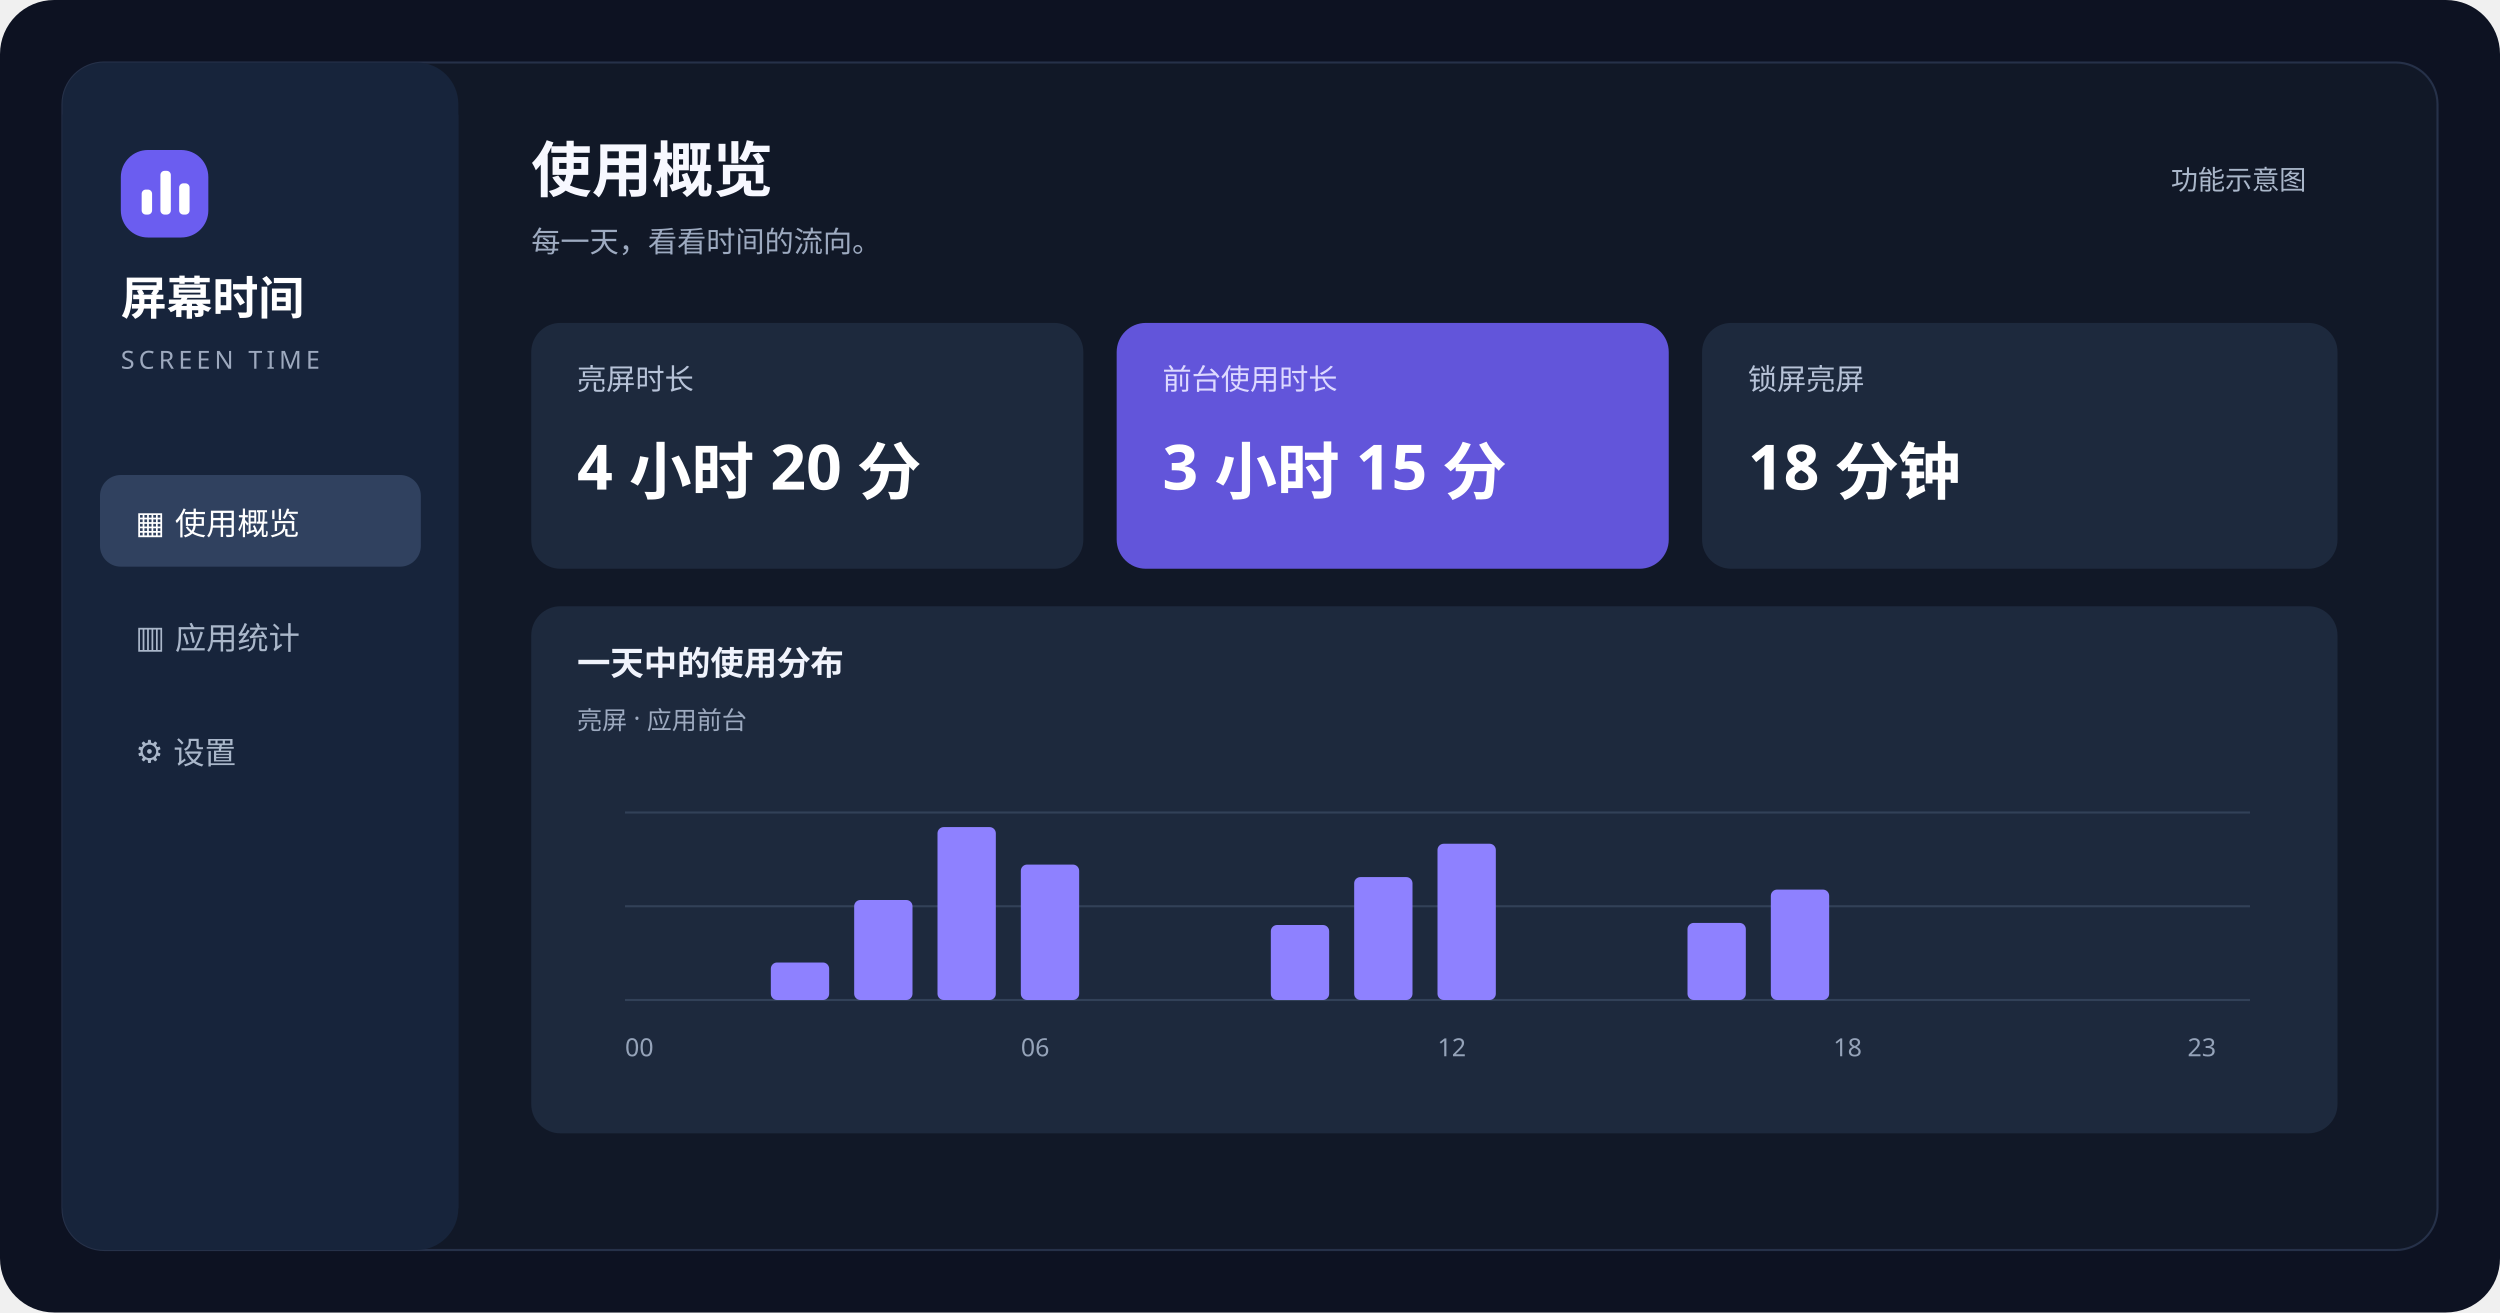
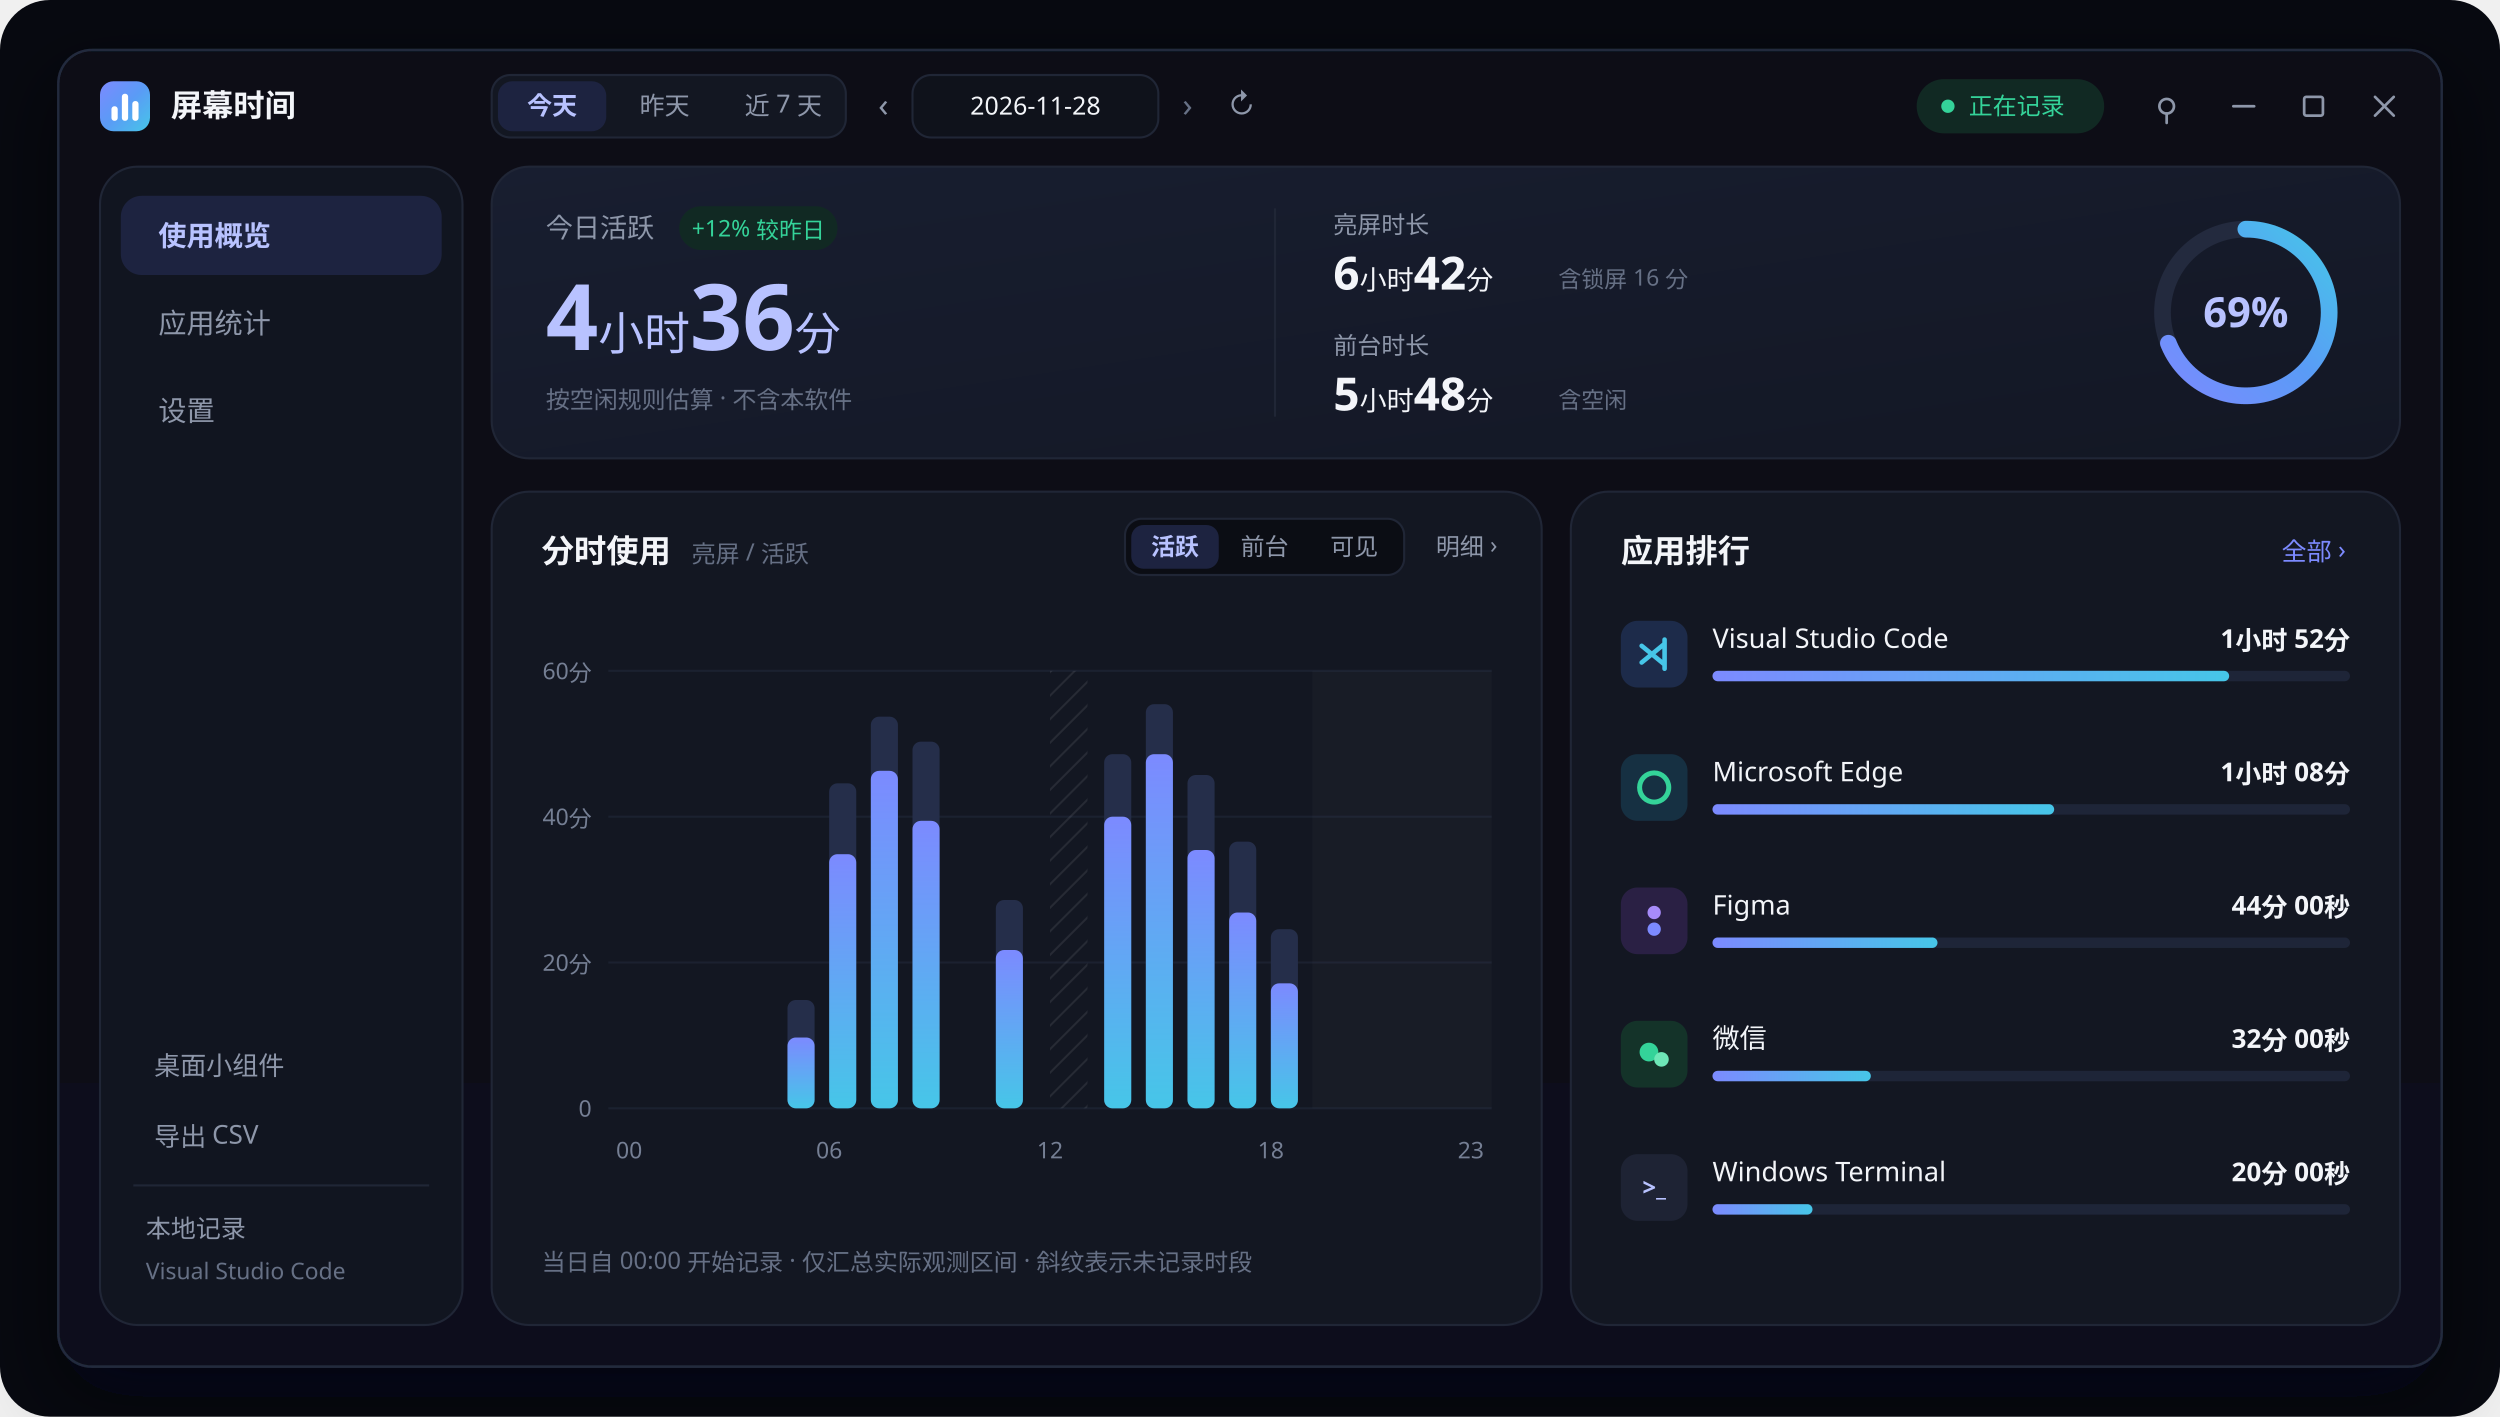
- <svg xmlns="http://www.w3.org/2000/svg" viewBox="0 0 1200 630" role="img" aria-labelledby="title desc">
-   <rect width="1200" height="630" rx="26" fill="#0d1222" />
-   <rect x="30" y="30" width="1140" height="570" rx="20" fill="#111827" stroke="#263149" />
-   <rect x="30" y="30" width="190" height="570" rx="20" fill="#17243b" />
-   <rect x="30" y="55" width="190" height="525" fill="#17243b" />
-   <rect x="58" y="72" width="42" height="42" rx="13" fill="#6b5df0" />
-   <rect x="68" y="91" width="5" height="12" rx="2" fill="#fff" />
-   <rect x="77" y="82" width="5" height="21" rx="2" fill="#fff" />
-   <rect x="86" y="88" width="5" height="15" rx="2" fill="#fff" />
-   <g font-family="Segoe UI, Microsoft YaHei, sans-serif">
-     <text x="58" y="151" font-size="22" font-weight="700" fill="#fff">屏幕时间</text>
-     <text x="58" y="177" font-size="12" letter-spacing="2" fill="#9da9be">SCREEN TIME</text>
-     <rect x="48" y="228" width="154" height="44" rx="10" fill="#30415f" />
-     <text x="65" y="256" font-size="15" fill="#fff">▦  使用概览</text>
-     <text x="65" y="311" font-size="15" fill="#aab7ca">▥  应用统计</text>
-     <text x="65" y="366" font-size="15" fill="#aab7ca">⚙  设置</text>
-     <text x="255" y="92" font-size="29" font-weight="700" fill="#f7f8ff">使用概览</text>
-     <text x="255" y="121" font-size="14" fill="#9daac0">每一天，看看时间的流向。</text>
-     <text x="1042" y="91" font-size="13" fill="#aab7ca">功能示意图</text>
-     <rect x="255" y="155" width="265" height="118" rx="14" fill="#1d293d" />
-     <rect x="536" y="155" width="265" height="118" rx="14" fill="#6255da" />
-     <rect x="817" y="155" width="305" height="118" rx="14" fill="#1d293d" />
-     <text x="277" y="187" font-size="14" fill="#b7c3d8">亮屏时长</text>
-     <text x="277" y="235" font-size="30" font-weight="700" fill="#fff">4 小时 20 分</text>
-     <text x="558" y="187" font-size="14" fill="#ddd9ff">前台使用时长</text>
-     <text x="558" y="235" font-size="30" font-weight="700" fill="#fff">3 小时 15 分</text>
-     <text x="839" y="187" font-size="14" fill="#b7c3d8">锁屏亮屏</text>
-     <text x="839" y="235" font-size="30" font-weight="700" fill="#fff">18 分钟</text>
-     <rect x="255" y="291" width="867" height="253" rx="14" fill="#1d293d" />
-     <text x="277" y="324" font-size="16" font-weight="600" fill="#f0f3fc">一天中的使用分布</text>
-     <text x="277" y="350" font-size="12" fill="#9daac0">亮屏  ·  应用前台</text>
-     <path d="M300 390H1080 M300 435H1080 M300 480H1080" stroke="#324158" stroke-width="1" />
-     <g fill="#8e81ff">
-       <rect x="370" y="462" width="28" height="18" rx="3" />
-       <rect x="410" y="432" width="28" height="48" rx="3" />
-       <rect x="450" y="397" width="28" height="83" rx="3" />
-       <rect x="490" y="415" width="28" height="65" rx="3" />
-       <rect x="610" y="444" width="28" height="36" rx="3" />
-       <rect x="650" y="421" width="28" height="59" rx="3" />
-       <rect x="690" y="405" width="28" height="75" rx="3" />
-       <rect x="810" y="443" width="28" height="37" rx="3" />
-       <rect x="850" y="427" width="28" height="53" rx="3" />
+ <svg xmlns="http://www.w3.org/2000/svg" viewBox="0 0 1200 680" role="img" aria-labelledby="title desc">
+   <defs>
+     <linearGradient id="bgGrad" x1="0" y1="0" x2="0" y2="1">
+       <stop offset="0%" stop-color="#0B0D14" />
+       <stop offset="100%" stop-color="#0E111B" />
+     </linearGradient>
+     <linearGradient id="heroGrad" x1="0" y1="0" x2="1" y2="1">
+       <stop offset="0%" stop-color="#181E30" />
+       <stop offset="100%" stop-color="#131724" />
+     </linearGradient>
+     <linearGradient id="accentGrad" x1="0" y1="0" x2="1" y2="0">
+       <stop offset="0%" stop-color="#7C8AFF" />
+       <stop offset="100%" stop-color="#46C6E8" />
+     </linearGradient>
+     <linearGradient id="barGrad" x1="0" y1="0" x2="0" y2="1">
+       <stop offset="0%" stop-color="#7C8AFF" />
+       <stop offset="100%" stop-color="#46C6E8" />
+     </linearGradient>
+     <linearGradient id="ringGrad" x1="0" y1="0" x2="1" y2="1">
+       <stop offset="0%" stop-color="#7C8AFF" />
+       <stop offset="50%" stop-color="#5A9BF6" />
+       <stop offset="100%" stop-color="#46C6E8" />
+     </linearGradient>
+     <pattern id="hatch" width="8" height="8" patternUnits="userSpaceOnUse" patternTransform="rotate(45)">
+       <line x1="0" y1="0" x2="0" y2="8" stroke="#FFFFFF" stroke-opacity="0.08" stroke-width="2" />
+     </pattern>
+     <filter id="shadow" x="-5%" y="-5%" width="110%" height="112%">
+       <feDropShadow dx="0" dy="14" stdDeviation="18" flood-color="#02040A" flood-opacity="0.55" />
+     </filter>
+   </defs>
+   <rect width="1200" height="680" rx="24" fill="#070910" />
+   <g filter="url(#shadow)">
+     <rect x="28" y="24" width="1144" height="632" rx="16" fill="url(#bgGrad)" stroke="#232A3E" stroke-width="1.2" />
+   </g>
+   <g font-family="Segoe UI, Microsoft YaHei UI, -apple-system, sans-serif">
+     <rect x="48" y="39" width="24" height="24" rx="6.5" fill="url(#ringGrad)" />
+     <rect x="53.5" y="51" width="3" height="7" rx="1.4" fill="#FFFFFF" />
+     <rect x="58.5" y="45" width="3" height="13" rx="1.4" fill="#FFFFFF" />
+     <rect x="63.5" y="48.5" width="3" height="9.5" rx="1.4" fill="#FFFFFF" />
+     <text x="82" y="56" font-size="15" font-weight="600" fill="#F3F5F9">屏幕时间</text>
+     <rect x="236" y="36" width="170" height="30" rx="9" fill="#131722" stroke="#202636" />
+     <rect x="239" y="39" width="52" height="24" rx="7" fill="#1D2340" />
+     <text x="265" y="55" font-size="12" font-weight="600" fill="#B8C2FF" text-anchor="middle">今天</text>
+     <text x="319" y="55" font-size="12" fill="#8E97AA" text-anchor="middle">昨天</text>
+     <text x="376" y="55" font-size="12" fill="#8E97AA" text-anchor="middle">近 7 天</text>
+     <text x="424" y="56" font-size="16" fill="#8E97AA" text-anchor="middle">‹</text>
+     <rect x="438" y="36" width="118" height="30" rx="9" fill="#0F121B" stroke="#202636" />
+     <text x="497" y="55" font-size="12" fill="#F3F5F9" text-anchor="middle">2026-11-28</text>
+     <text x="570" y="56" font-size="16" fill="#667085" text-anchor="middle">›</text>
+     <text x="596" y="55" font-size="13.5" fill="#8E97AA" text-anchor="middle">↻</text>
+     <rect x="920" y="38" width="90" height="26" rx="13" fill="#112923" />
+     <circle cx="935" cy="51" r="3.2" fill="#34D399" />
+     <text x="945" y="55" font-size="11.5" font-weight="500" fill="#34D399">正在记录</text>
+     <g stroke="#8E97AA" stroke-width="1.3" fill="none" stroke-linecap="round">
+       <circle cx="1040" cy="51" r="3.5" />
+       <line x1="1040" y1="54.5" x2="1040" y2="59" />
+       <line x1="1072" y1="51" x2="1082" y2="51" />
+       <rect x="1106" y="46.5" width="9" height="9" rx="1" />
+       <line x1="1140" y1="46.5" x2="1149" y2="55.5" />
+       <line x1="1149" y1="46.5" x2="1140" y2="55.5" />
    </g>
-     <g font-size="12" fill="#95a3b9">
-       <text x="300" y="507">00</text>
-       <text x="490" y="507">06</text>
-       <text x="690" y="507">12</text>
-       <text x="880" y="507">18</text>
-       <text x="1050" y="507">23</text>
+     <rect x="48" y="80" width="174" height="556" rx="18" fill="#111520" stroke="#202636" />
+     <rect x="58" y="94" width="154" height="38" rx="10" fill="#1D2340" />
+     <text x="76" y="118" font-size="13.5" font-weight="600" fill="#B8C2FF">使用概览</text>
+     <text x="76" y="160" font-size="13.5" fill="#8E97AA">应用统计</text>
+     <text x="76" y="202" font-size="13.5" fill="#8E97AA">设置</text>
+     <text x="74" y="516" font-size="12.5" fill="#8E97AA">桌面小组件</text>
+     <text x="74" y="550" font-size="12.5" fill="#8E97AA">导出 CSV</text>
+     <line x1="64" y1="569" x2="206" y2="569" stroke="#202636" />
+     <text x="70" y="594" font-size="12" font-weight="500" fill="#8E97AA">本地记录</text>
+     <text x="70" y="614" font-size="11" fill="#667085">Visual Studio Code</text>
+     <rect x="236" y="80" width="916" height="140" rx="18" fill="url(#heroGrad)" stroke="#202636" />
+     <text x="262" y="114" font-size="13" font-weight="500" fill="#8E97AA">今日活跃</text>
+     <rect x="326" y="99" width="76" height="21" rx="10.5" fill="#112923" />
+     <text x="364" y="113.5" font-size="11" font-weight="500" fill="#34D399" text-anchor="middle">+12% 较昨日</text>
+     <text x="262" y="168" font-size="44" font-weight="600" fill="#B8C2FF">4<tspan font-size="22" font-weight="500">小时 </tspan>36<tspan font-size="22" font-weight="500">分</tspan>
+     </text>
+     <text x="262" y="196" font-size="11.5" fill="#667085">按空闲规则估算 · 不含本软件</text>
+     <line x1="612" y1="100" x2="612" y2="200" stroke="#202636" />
+     <text x="640" y="112" font-size="11.5" fill="#8E97AA">亮屏时长</text>
+     <text x="640" y="139" font-size="22" font-weight="600" fill="#F3F5F9">6<tspan font-size="13" font-weight="400">小时 </tspan>42<tspan font-size="13" font-weight="400">分</tspan>
+     </text>
+     <text x="748" y="138" font-size="11" fill="#667085">含锁屏 16 分</text>
+     <text x="640" y="170" font-size="11.5" fill="#8E97AA">前台时长</text>
+     <text x="640" y="197" font-size="22" font-weight="600" fill="#F3F5F9">5<tspan font-size="13" font-weight="400">小时 </tspan>48<tspan font-size="13" font-weight="400">分</tspan>
+     </text>
+     <text x="748" y="196" font-size="11" fill="#667085">含空闲</text>
+     <g transform="translate(1078, 150)">
+       <circle r="40" fill="none" stroke="#232A3E" stroke-width="8" />
+       <circle r="40" fill="none" stroke="url(#ringGrad)" stroke-width="8" stroke-linecap="round" stroke-dasharray="173.4 251.3" transform="rotate(-90)" />
+       <text x="0" y="7" font-size="20" font-weight="600" fill="#B8C2FF" text-anchor="middle">69%</text>
+     </g>
+     <rect x="236" y="236" width="504" height="400" rx="18" fill="#131722" stroke="#202636" />
+     <text x="260" y="270" font-size="15.5" font-weight="600" fill="#F3F5F9">分时使用</text>
+     <text x="332" y="270" font-size="11.5" fill="#667085">亮屏 / 活跃</text>
+     <rect x="540" y="249" width="134" height="27" rx="8" fill="#0B0D14" stroke="#202636" />
+     <rect x="543" y="252" width="42" height="21" rx="6" fill="#1D2340" />
+     <text x="564" y="266.5" font-size="11.5" font-weight="600" fill="#B8C2FF" text-anchor="middle">活跃</text>
+     <text x="607" y="266.5" font-size="11.5" fill="#8E97AA" text-anchor="middle">前台</text>
+     <text x="650" y="266.5" font-size="11.5" fill="#8E97AA" text-anchor="middle">可见</text>
+     <text x="704" y="266.5" font-size="11.5" fill="#8E97AA" text-anchor="middle">明细 ›</text>
+     <g stroke="#1B2130" stroke-width="1">
+       <line x1="292" y1="322" x2="716" y2="322" />
+       <line x1="292" y1="392" x2="716" y2="392" />
+       <line x1="292" y1="462" x2="716" y2="462" />
+       <line x1="292" y1="532" x2="716" y2="532" />
+     </g>
+     <g font-size="11" fill="#757F94" text-anchor="end">
+       <text x="284" y="326">60分</text>
+       <text x="284" y="396">40分</text>
+       <text x="284" y="466">20分</text>
+       <text x="284" y="536">0</text>
+     </g>
+     <rect x="504" y="322" width="18" height="210" fill="url(#hatch)" />
+     <rect x="630" y="322" width="86" height="210" fill="#FFFFFF" fill-opacity="0.02" />
+     <g>
+       <rect x="378" y="480" width="13" height="52" rx="4" fill="#252E4A" />
+       <rect x="378" y="498" width="13" height="34" rx="4" fill="url(#barGrad)" />
+       <rect x="398" y="376" width="13" height="156" rx="4" fill="#252E4A" />
+       <rect x="398" y="410" width="13" height="122" rx="4" fill="url(#barGrad)" />
+       <rect x="418" y="344" width="13" height="188" rx="4" fill="#252E4A" />
+       <rect x="418" y="370" width="13" height="162" rx="4" fill="url(#barGrad)" />
+       <rect x="438" y="356" width="13" height="176" rx="4" fill="#252E4A" />
+       <rect x="438" y="394" width="13" height="138" rx="4" fill="url(#barGrad)" />
+       <rect x="478" y="432" width="13" height="100" rx="4" fill="#252E4A" />
+       <rect x="478" y="456" width="13" height="76" rx="4" fill="url(#barGrad)" />
+       <rect x="530" y="362" width="13" height="170" rx="4" fill="#252E4A" />
+       <rect x="530" y="392" width="13" height="140" rx="4" fill="url(#barGrad)" />
+       <rect x="550" y="338" width="13" height="194" rx="4" fill="#252E4A" />
+       <rect x="550" y="362" width="13" height="170" rx="4" fill="url(#barGrad)" />
+       <rect x="570" y="372" width="13" height="160" rx="4" fill="#252E4A" />
+       <rect x="570" y="408" width="13" height="124" rx="4" fill="url(#barGrad)" />
+       <rect x="590" y="404" width="13" height="128" rx="4" fill="#252E4A" />
+       <rect x="590" y="438" width="13" height="94" rx="4" fill="url(#barGrad)" />
+       <rect x="610" y="446" width="13" height="86" rx="4" fill="#252E4A" />
+       <rect x="610" y="472" width="13" height="60" rx="4" fill="url(#barGrad)" />
+     </g>
+     <g font-size="11" fill="#757F94" text-anchor="middle">
+       <text x="302" y="556">00</text>
+       <text x="398" y="556">06</text>
+       <text x="504" y="556">12</text>
+       <text x="610" y="556">18</text>
+       <text x="706" y="556">23</text>
+     </g>
+     <text x="260" y="610" font-size="11.5" fill="#667085">当日自 00:00 开始记录 · 仅汇总实际观测区间 · 斜纹表示未记录时段</text>
+     <rect x="754" y="236" width="398" height="400" rx="18" fill="#131722" stroke="#202636" />
+     <text x="778" y="270" font-size="15.5" font-weight="600" fill="#F3F5F9">应用排行</text>
+     <text x="1126" y="269" font-size="12" fill="#7C8AFF" text-anchor="end">全部 ›</text>
+     <g transform="translate(778, 298)">
+       <rect width="32" height="32" rx="8" fill="#1D2B4A" />
+       <path d="M10 12 L21 21 M21 11 L10 20 M21 9 L21 23" stroke="#46C6E8" stroke-width="2.2" stroke-linecap="round" />
+       <text x="44" y="13" font-size="13" font-weight="500" fill="#F3F5F9">Visual Studio Code</text>
+       <text x="350" y="13" font-size="12.5" font-weight="600" fill="#F3F5F9" text-anchor="end">1小时 52分</text>
+       <rect x="44" y="24" width="306" height="5" rx="2.5" fill="#1E2538" />
+       <rect x="44" y="24" width="248" height="5" rx="2.5" fill="url(#accentGrad)" />
+     </g>
+     <g transform="translate(778, 362)">
+       <rect width="32" height="32" rx="8" fill="#163042" />
+       <circle cx="16" cy="16" r="7" fill="none" stroke="#34D399" stroke-width="2.4" />
+       <text x="44" y="13" font-size="13" font-weight="500" fill="#F3F5F9">Microsoft Edge</text>
+       <text x="350" y="13" font-size="12.5" font-weight="600" fill="#F3F5F9" text-anchor="end">1小时 08分</text>
+       <rect x="44" y="24" width="306" height="5" rx="2.5" fill="#1E2538" />
+       <rect x="44" y="24" width="164" height="5" rx="2.5" fill="url(#accentGrad)" />
+     </g>
+     <g transform="translate(778, 426)">
+       <rect width="32" height="32" rx="8" fill="#2A2044" />
+       <circle cx="16" cy="12" r="3.2" fill="#A78BFA" />
+       <circle cx="16" cy="20" r="3.2" fill="#7C8AFF" />
+       <text x="44" y="13" font-size="13" font-weight="500" fill="#F3F5F9">Figma</text>
+       <text x="350" y="13" font-size="12.5" font-weight="600" fill="#F3F5F9" text-anchor="end">44分 00秒</text>
+       <rect x="44" y="24" width="306" height="5" rx="2.5" fill="#1E2538" />
+       <rect x="44" y="24" width="108" height="5" rx="2.5" fill="url(#accentGrad)" />
+     </g>
+     <g transform="translate(778, 490)">
+       <rect width="32" height="32" rx="8" fill="#143329" />
+       <circle cx="13.5" cy="15" r="4.5" fill="#34D399" />
+       <circle cx="19.5" cy="18.5" r="3.5" fill="#6EE7B7" />
+       <text x="44" y="13" font-size="13" font-weight="500" fill="#F3F5F9">微信</text>
+       <text x="350" y="13" font-size="12.5" font-weight="600" fill="#F3F5F9" text-anchor="end">32分 00秒</text>
+       <rect x="44" y="24" width="306" height="5" rx="2.5" fill="#1E2538" />
+       <rect x="44" y="24" width="76" height="5" rx="2.5" fill="url(#accentGrad)" />
+     </g>
+     <g transform="translate(778, 554)">
+       <rect width="32" height="32" rx="8" fill="#1E2334" />
+       <text x="16" y="20" font-size="11.5" font-weight="700" fill="#B8C2FF" text-anchor="middle">&gt;_</text>
+       <text x="44" y="13" font-size="13" font-weight="500" fill="#F3F5F9">Windows Terminal</text>
+       <text x="350" y="13" font-size="12.5" font-weight="600" fill="#F3F5F9" text-anchor="end">20分 00秒</text>
+       <rect x="44" y="24" width="306" height="5" rx="2.5" fill="#1E2538" />
+       <rect x="44" y="24" width="48" height="5" rx="2.5" fill="url(#accentGrad)" />
    </g>
  </g>
</svg>
